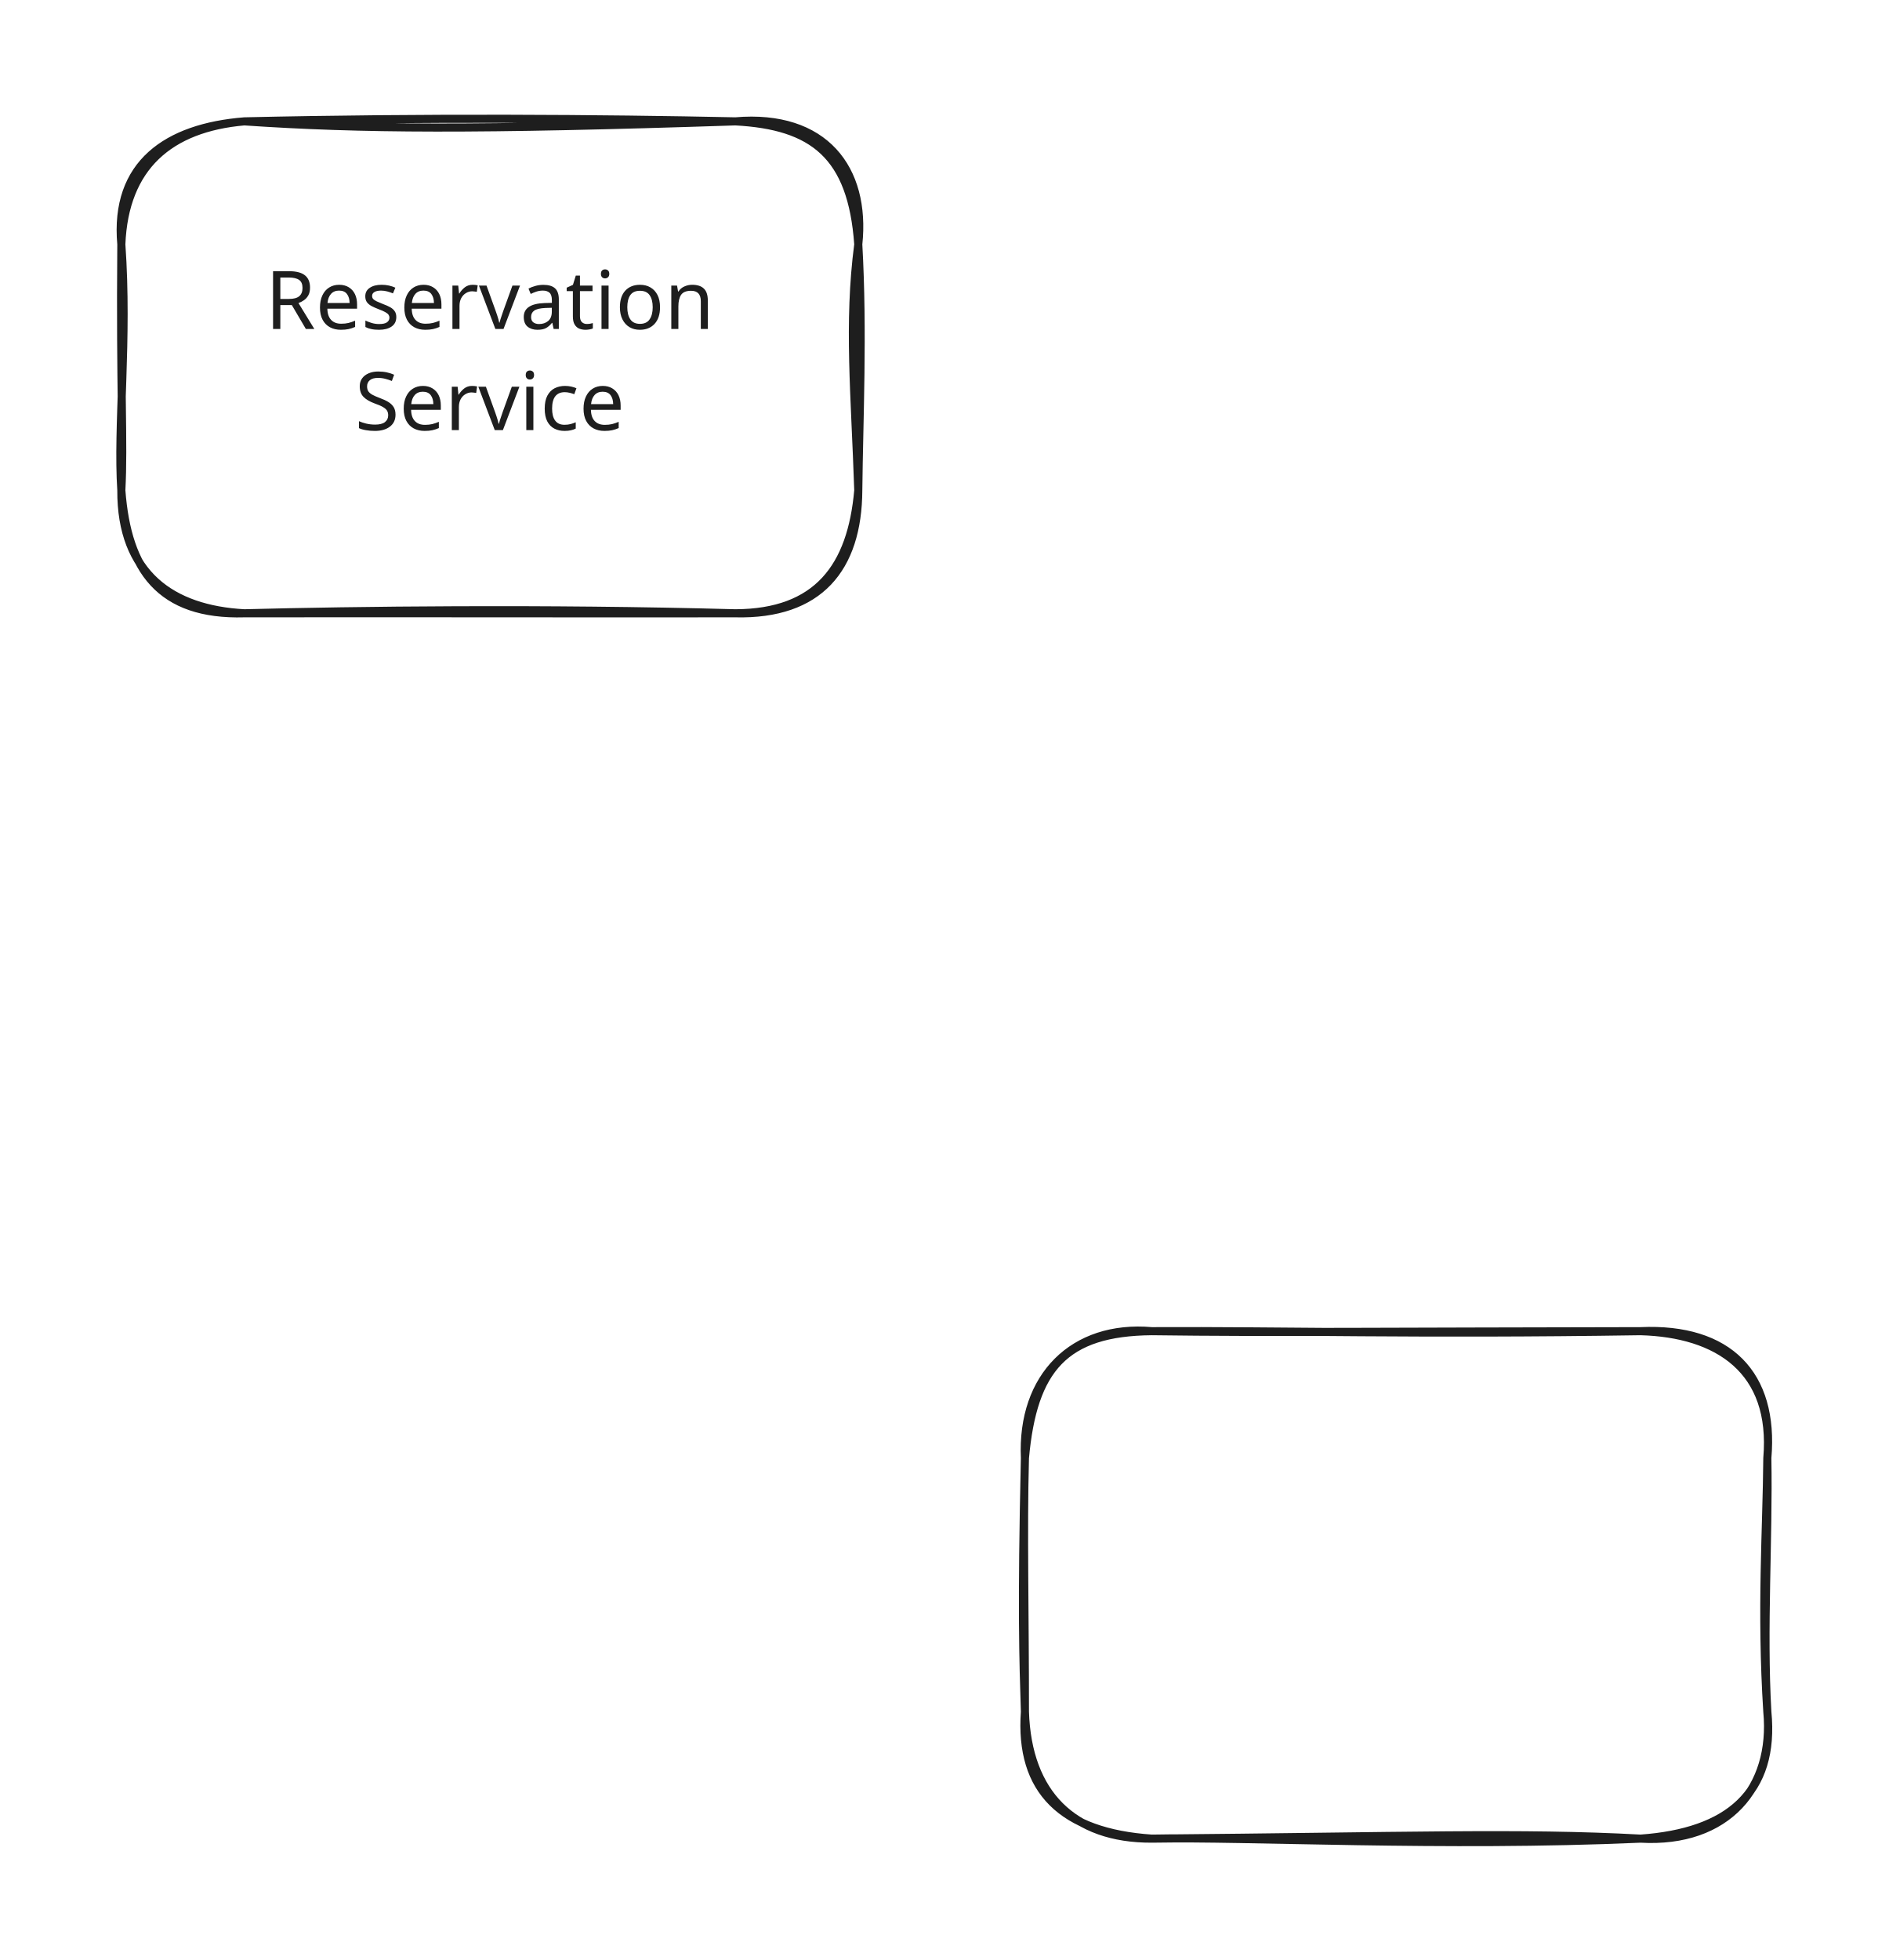
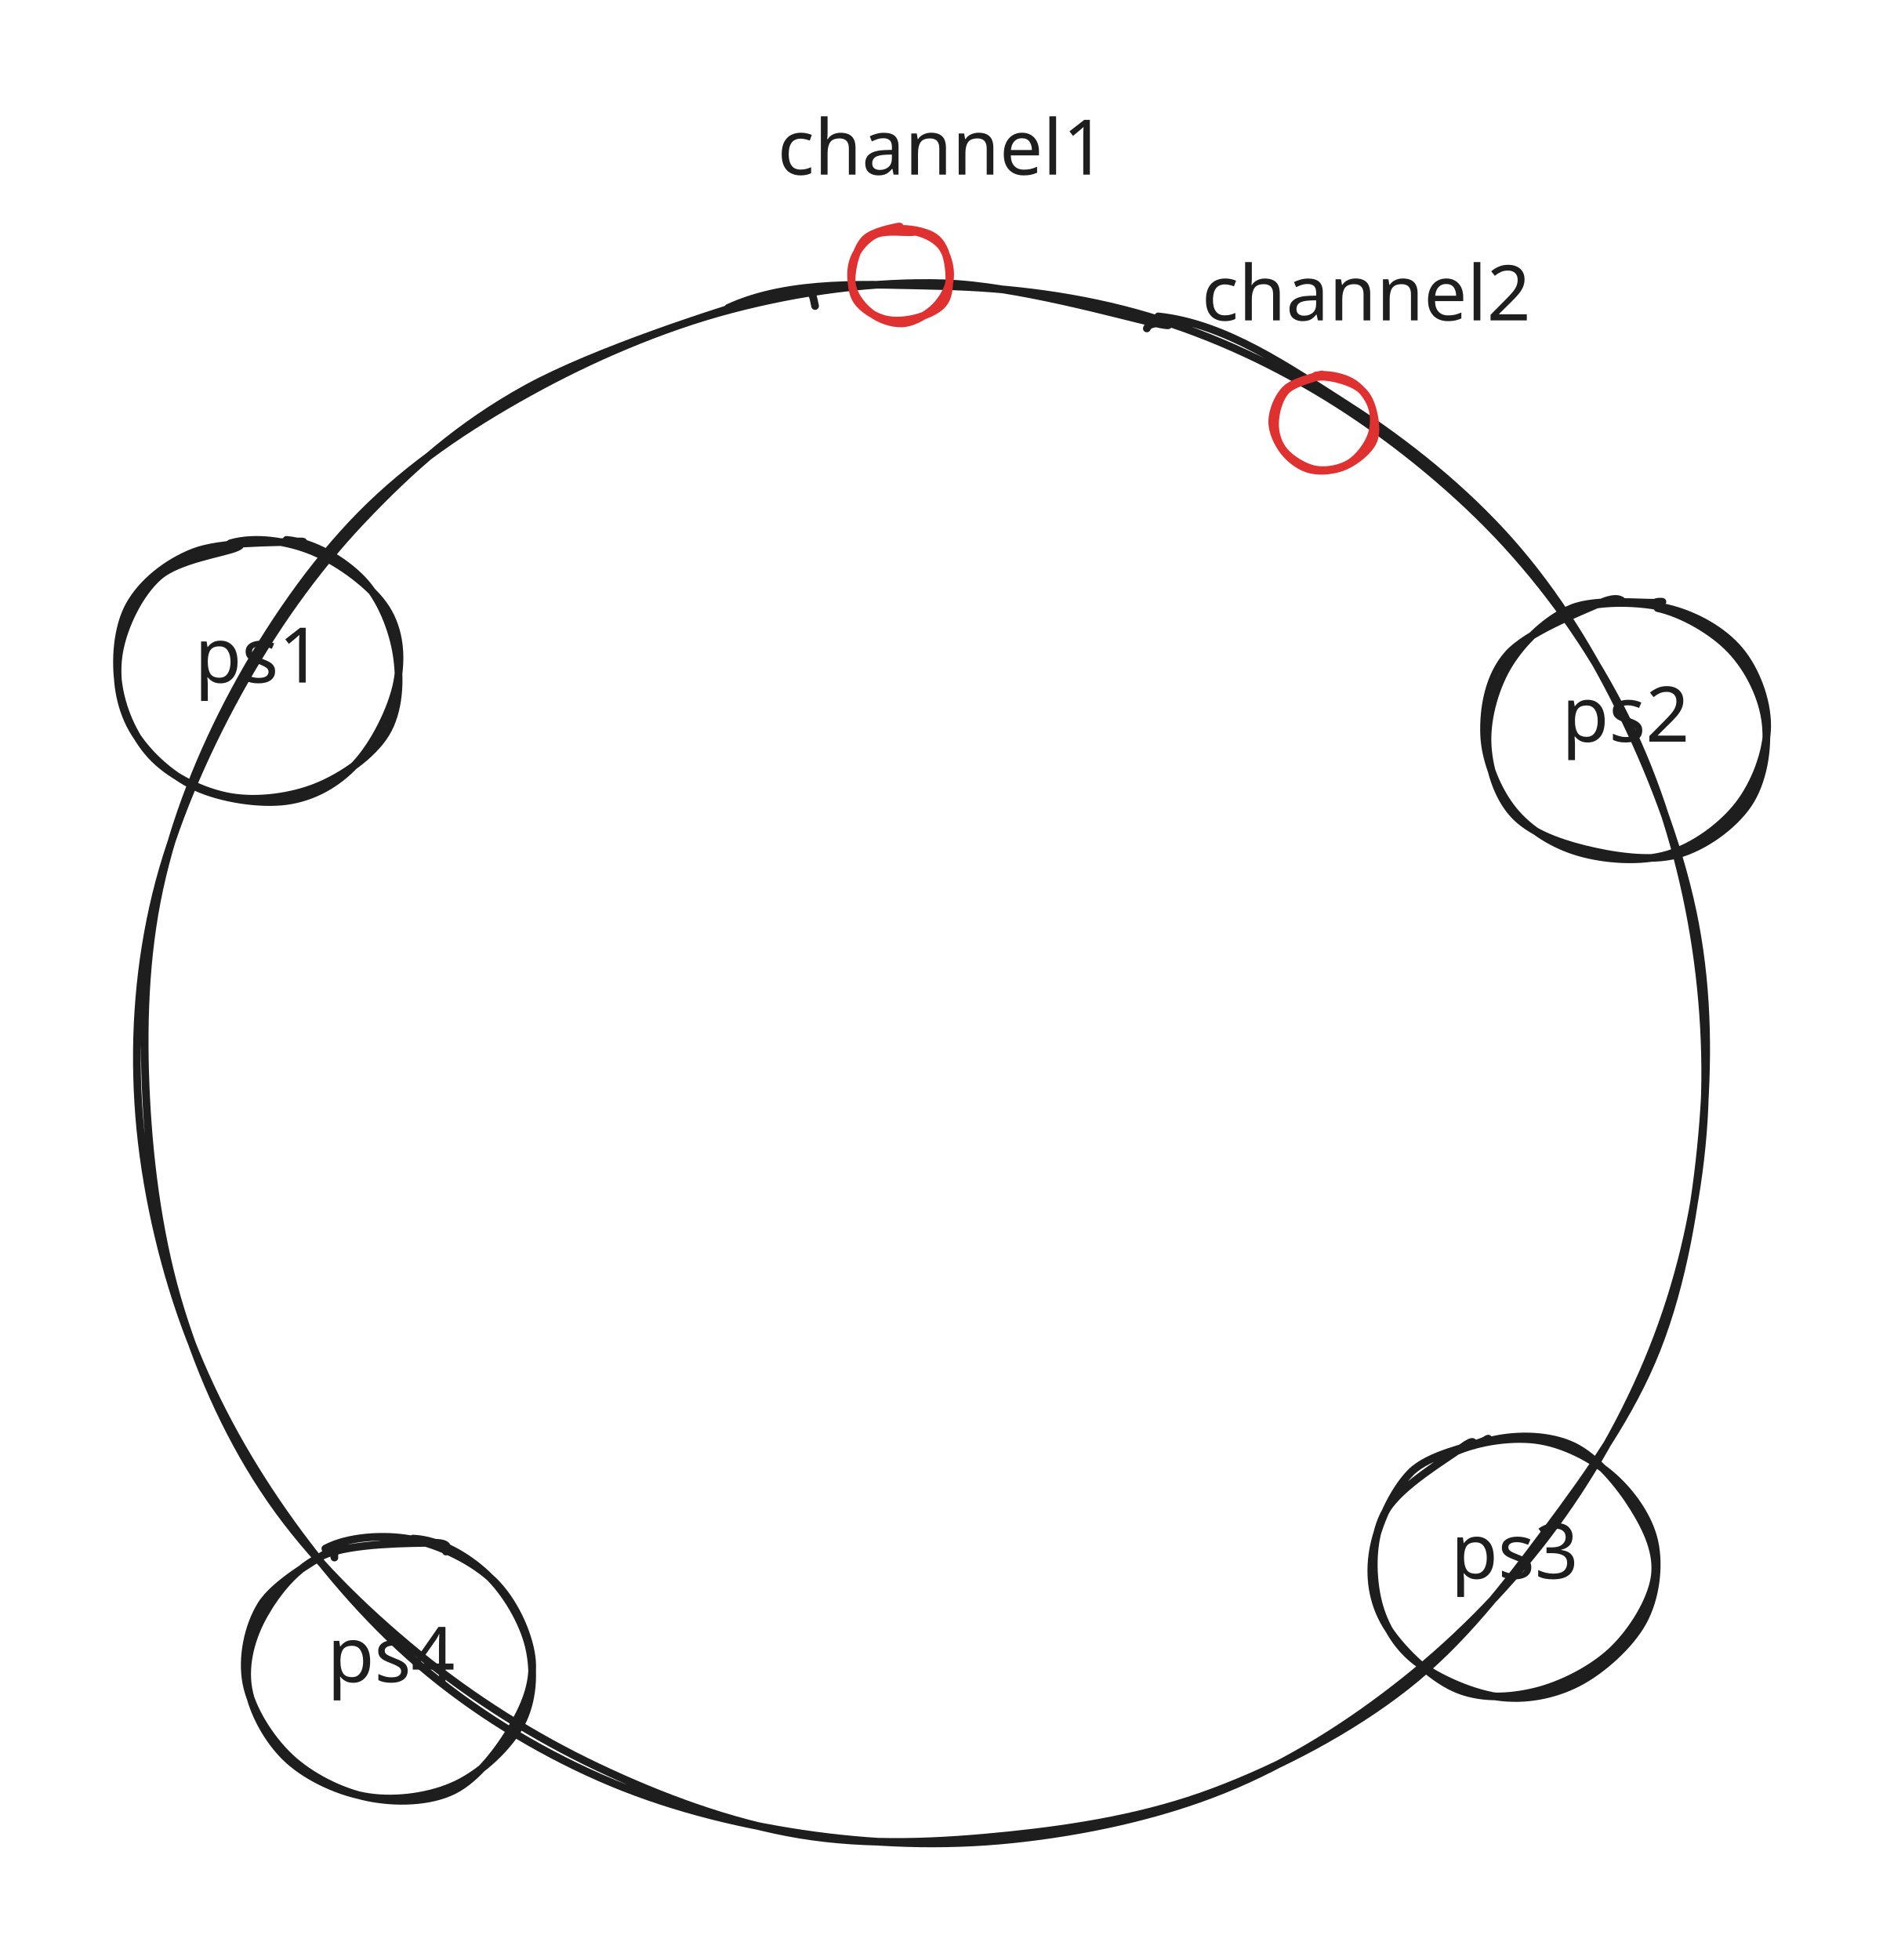
- <svg xmlns="http://www.w3.org/2000/svg" version="1.1" viewBox="0 0 466.973 484.497" width="466.973" height="484.497">
+ <svg xmlns="http://www.w3.org/2000/svg" version="1.1" viewBox="0 0 490.733 510.933" width="490.733" height="510.933">
  
-   eyJ2ZXJzaW9uIjoiMSIsImVuY29kaW5nIjoiYnN0cmluZyIsImNvbXByZXNzZWQiOnRydWUsImVuY29kZWQiOiJ4nM1W207bQFx1MDAxMH3PV0Tua2v25r3wXHUwMDA2XHUwMDE0XG4trSqCXG5NW6HF3jirOHawNzdQ/r1rY3xJIFx1MDAwMomqKFJkz8x6zsyc4/Fdp9t1zHKinN2uo1x1MDAxNr6MdJDKufM+t89Umukkti5U3GfJNPWLyKExk2x3Z0dOJm6ozXWSjFxcP1x1MDAxOd9cdTAwMWZTkVx1MDAxYavYZDbwl73vdu+K/0aiVPlGxmGkilx1MDAwM4WrzoXxuvFbXHUwMDEyXHUwMDE3aSEmnFx1MDAxMSoqv84+2mRGXHUwMDA11jmQUaZqT25yzs9cdTAwMDZcdTAwMWFe9tGXs/F06V/8PL35MTN1zoGOop5ZRlx1MDAwNaYssaXXvsykyUhd6MBcZlx1MDAxZupv2J86lSbTcFx1MDAxOKssr1x1MDAxZFbWZFwifW2WuVxygMp634Ddbm1Z2DvKkFx1MDAwYlx1MDAwMOXYXHUwMDEzmHmVa1k0XHUwMDA2uVx1MDAxMFxuSFx1MDAwMEXeXHUwMDFhoIMkStJcdTAwMWPQO6jyX1xy6Vr6o9DiioMqxqQyziYytUOq4+ZlqZAjXHUwMDE3baZcdTAwMTkqXHUwMDFkXHUwMDBlTe5H0PVcdTAwMDSlTFDeXHUwMDAwmKliXG5cYnJOXGJcdTAwMDOscuS5JydBwYY/detTOVYn+Yl4XHUwMDFhRc3+xUHZv1x1MDAwN9bUvMGlZVVcdTAwMTeXx1x1MDAxZq7zrcm5XHUwMDE274xa1Fx1MDAxNTd4MlxidW9+OKCXXHUwMDFmTlx1MDAxN1x1MDAwMbvKXHUwMDBl/E8n3KniVuVVXHJ/Olx05D3tIFx1MDAwM9xOlUJcdTAwMGUxr/yRjkfrtUWJP6qZ2mlcdTAwMTSyoY9cdTAwMTbOplxm4ZPSXHUwMDAwkHJcbojAz1x1MDAxNsfjRb9pcTBcdTAwMDBcXFx1MDAwNpFlXHUwMDE4J5xixNv6oMxcdTAwMTWQXHUwMDExXHUwMDBlSJuar61cdTAwMTBEXFwmXHUwMDA0XHUwMDE3XHUwMDE0XHUwMDExgDBpzL1SiVx1MDAwN9aVgVx1MDAxOcVcZvJXXHUwMDEwRsuxoYBtJEVcYlx1MDAwM/FcdTAwMDKS1qiS2PT0bT5cdTAwMTFcdTAwMDRa1iM51tGyNdGCvbaJZypT6UxcdTAwMWFL0+7vuGevtd9oe1x1MDAxZbZcdTAwMTfpMCe241v4Km1x3mi7jaqAsVx1MDAwZYLmvvBtbqljlZ48502fpDrUsYzOXHUwMDFmgbZcdTAwMDHM9kVcdTAwMWRXrzu38Vx1MDAxMryWmcq91k7wVlx1MDAwNW/fcGzd+CBjOydcdTAwMGZcYvCCXHUwMDE1tz+9/f6V9/ePjq6Sz8dg1r/pXHUwMDFm771tXHUwMDE1c+G5XHUwMDA0XG5hd8XahqNcdTAwMTi6kFHmMVx1MDAwZf/pisOu51x0j1x1MDAwMVxmXHUwMDFmX3FcdTAwMTYgXHUwMDE2xGu5S1x1MDAxZENcYlx0pYCz/7XitlxunFx1MDAxM4abRH7WXHUwMDE26pSrzbGfcz1jXHUwMDFmWUGzpemgXHUwMDE0fv1cdTAwMThnptV8f3vTO2VccjlcdTAwMDNVUeuqs/pcdTAwMGKmmKSaIn0=
+   eyJ2ZXJzaW9uIjoiMSIsImVuY29kaW5nIjoiYnN0cmluZyIsImNvbXByZXNzZWQiOnRydWUsImVuY29kZWQiOiJ4nN1abVfaSFx1MDAxNP7ur/CwX7fTeX/pN98qularUqzu2eOJXHUwMDEwIVx1MDAxYZJIglxiPf73vUkpSYAgVsDsllx1MDAxZU+dmXTm3nme+9x7yY+Nzc1KNFxi7MqnzYr91LBcXKfZtfqVP+PxR7tcdTAwMWI6vlx1MDAwN1M0+T30e91GsrJcdTAwMWRFQfjp40crXGJQy4lufP9cdTAwMWU1/M7Px2zX7theXHUwMDE0wsK/4ffNzVx1MDAxZsnP7Eau61x1MDAwNKGdLE8m0p1cYlx1MDAxNpOjx76X7GqEXHUwMDEykmllxlx1MDAwYpxwXHUwMDE3NovsJszeWm5opzPxUOWudts6vKh2Tvukttus1o5o70uY7nrruO55NHCTM4U+mJ7OhVHXv7cvnGbU/mV/Zrzoqa7fa7U9O4xtJ+NRP7BcdTAwMWFONEisw+NRy2sl/0c68lx1MDAxNK/gnCEmXGZTqVx1MDAxZuInmWbIYEnFxEl2fNfvxif5g9jxJz3LjdW4b8GBvOZ4TdS1vDCwunA76br+yEbFXHUwMDExw1Ly3CZt22m1I5iVXG6B66VcdTAwMTGMZM9gJ75nmlxuzFxyZuOJeOPgoJlg4J/U4V2rY1x1MDAxZsRPeD3XzXrNa4689lx1MDAwYispWuho5Dm1LF6/N4myLNJyaIvsp9TcXGY69nuPNXF0dFx1MDAxMl1+03fy5qYtn053KuN1z6N/pcfvXHUwMDA1Tesn2IjCmmljKFx1MDAwMZeN513Hu5+0zfVcdTAwMWL3KT43MoZMsVwid85cZiVcdTAwMTQtYoRSWFx1MDAxMcHM4oyYbXPJXHUwMDE5IVx1MDAxOaKSMIFcdJirXHUwMDA1y1x1MDAxMYNjgajiJvlQblxiX1x1MDAxOUNcdTAwMThHRlx1MDAxOCNxjp1jikzzglD4XHUwMDE4zrh4OzFyXHUwMDEzU1xmWCZI01P5XnTuXGZcdTAwMTNcdTAwMTLi3Ohnq+O4g9yVJuhcdTAwMDVcdTAwMGZcdTAwMDYhreRcdTAwMDa3XFynXHUwMDE1w7jSgMPa3Vx1MDAxY8IjXHUwMDA3XHUwMDE0Z7yg4zSbbuZ+XHUwMDFhsJPleHb3YJFo7nedluNZbm3WQcBqu/rrolxiylxc1Y1cdTAwMTXa8Ww8rufyc45qUayLOEq0XHUwMDE0XHUwMDEwVrFWXHUwMDBik/Thw56+aPT2L3snXHUwMDBmw13eXHUwMDBle9cnXHUwMDFmSk5SrCUyXGZoXG5cZp2ULqlcdTAwMTE3TFxuyniWOCVcdTAwMTIwwlx1MDAwNTzHlVpcdTAwMDJR16hgtepJLfjOvlWdxmm9zlx1MDAxZYf9g8HX1ylcdTAwMThmLJNxrUjBiGJF9Fx1MDAxMExSo7RkXHUwMDBis2O20eVmXHUwMDA3/EGUc6E1XHUwMDAzrcKY5lx0olxy0pIyQTRTxqxSwqhEXHUwMDA08lx1MDAwNam1olhh4MJcIjrGtVRcdTAwMDJUZFx0+d3vy9hrkfpWXHUwMDE5IyuSsVx1MDAxN6L7tIyRtcmYKaQpI4oqKnXqqJdoet4/27nuyZ2hZ9q3R6f1i89Pnd2S01x1MDAxNFx1MDAxMjskgIZcIqsgXHRDMUFCUSrFKiswjlx1MDAxNYJYOLH/mJcgbEhcdTAwMTMyJaMjXHTDUmnIN+l7SdhcdTAwMWPuavgreFx1MDAxNsVvUZk5XHUwMDAw1rhcYsBcdTAwMTRzRokgavE0zHxoX/a3t4723Ui1bW22euf9XslcdTAwMTFMXHUwMDE15FqSgITgSVxmU61cdTAwMTDBnEM9oOdkYTaIXHUwMDAyI29SXHUwMDE4XHUwMDA2OiZcbmqkWTnaOFx0UyA0nGTK2f8pgovyJFlcYl8hNMNcdTAwMTCCXHUwMDE3j7/+gNLTs8vWwfF+eCzuznj3antQdvRcboMk1WZcdTAwMWG7QiEuyERxsfRcdTAwMDJcdTAwMDKiP9T3XHUwMDEwJDRNYv1cIrlcdTAwMTGRQDpcZouXgNrfTo5eXHLPtyVHjbblebZblCG59m00Jz+K/KAoOcqdeDJcdTAwMTOa3nXF6Vx1MDAxMCGFnTdcIlxmXGIugVi5MCGjv+SVPOxcdTAwMGa7XHUwMDBm9K5cblx1MDAwNVx1MDAwMa11XHUwMDBlZclcdFx1MDAxOVcmXHUwMDEwrqFQUEYyqFx1MDAwMvJZXHUwMDExXHUwMDE14HPCJddzXHUwMDBi+3eUXHUwMDE0pYxmXFyJMkqK4ZKZLJZXISmm8OtcdTAwMTS4VaVcdTAwMTjTi1fen1uHzm3rrF+7vpBDrVx1MDAxYXI7Oj4rO4JcdTAwMTVGlDFpXHUwMDA0XHUwMDAwQU9cIphcdTAwMWGBOJdcblx1MDAxY7HS1pSmKK7sOdNcXMnZ2f1cZvBcbimMXHUwMDEwUHm/p7JA4Z3x8pqUpaiFvFplWV+/mODCSptQUHJMOFm8ULFqrfvz4683XHUwMDBmUbVcdTAwMWGaXrv9ne7okvOSXHUwMDEzjvh0T3iQZMFcdTAwMTRhYbCmON+rLU+/mML5JKRcXMtI+tbYLz5cYi9cdTAwMWZIQ1xmd7br/lx1MDAxN+96byva087r+sVwtatcdTAwMTctxYvYXHUwMDAxsKFcXGC8eNo12+aSk4NxXHUwMDE0J1UmzjBp5oWHhFx1MDAxZZQhTpXSRFDBjZk811K/72Rxs1hMMnFuOaQow1rz91x1MDAxNC1D4rR0baJcdTAwMTWEbEW94lx1MDAxN1wi+3SvmJVCwuIvdbDJtlwiX2JpcNjfXHUwMDFicnrkXHUwMDA3p5db4flZSM46VslZSihBXHUwMDAyXHUwMDBiPf2yjqRQNlGhlS7tKztEKI1N3Db4TylYp7578t0lQ3F4WL9yb7fF16s6f6WCabFcdTAwMDZcdTAwMDUrJFx1MDAwN9dYaa1cdTAwMTd/ZWe2ySWnXHUwMDA2pyjuRTOhMFx1MDAwNWt5nlx1MDAxZVx1MDAwMiNmOCCQY7xaXHUwMDA1Y0hcdTAwMTBjRCyli7+1YzBARb7zWzuvhelbJYyvSMJeiOzTXHUwMDEyxn9TwjZGtK9YQXBcdTAwMWWBN8eRXHSuz2mOXFySerDy6Nj97fmA2lx1MDAxODE/ZpmdhLrnjed/XHUwMDAxprLBfiJ9
  <defs>
    <style class="style-fonts">
      @font-face {
        font-family: "Virgil";
        src: url("https://unpkg.com/@excalidraw/excalidraw@undefined/dist/excalidraw-assets/Virgil.woff2");
      }
      @font-face {
        font-family: "Cascadia";
        src: url("https://unpkg.com/@excalidraw/excalidraw@undefined/dist/excalidraw-assets/Cascadia.woff2");
      }
      @font-face {
        font-family: "Assistant";
        src: url("https://unpkg.com/@excalidraw/excalidraw@undefined/dist/excalidraw-assets/Assistant-Regular.woff2");
      }
    </style>
  </defs>
-   <rect x="0" y="0" width="466.973" height="484.497" fill="transparent" />
-   <g stroke-linecap="round" transform="translate(30 30) rotate(0 91.10596 60.79834)">
-     <path d="M30.4 0 C59.03 1.95, 87.69 2.13, 151.81 0 M30.4 0 C74.95 -1.01, 118.98 -0.69, 151.81 0 M151.81 0 C173.84 -1.9, 184.2 11.76, 182.21 30.4 M151.81 0 C171.01 1.02, 180.64 8.36, 182.21 30.4 M182.21 30.4 C179.65 50.01, 181.43 67.5, 182.21 91.2 M182.21 30.4 C183.43 52.06, 182.4 73.72, 182.21 91.2 M182.21 91.2 C180.54 110.17, 172.11 121.53, 151.81 121.6 M182.21 91.2 C182.11 110.51, 172.53 122.11, 151.81 121.6 M151.81 121.6 C112.2 121.65, 71.19 121.54, 30.4 121.6 M151.81 121.6 C104.26 120.31, 57.59 120.9, 30.4 121.6 M30.4 121.6 C9.63 122.2, 1.49 111, 0 91.2 M30.4 121.6 C12.43 120.63, -0.11 111.77, 0 91.2 M0 91.2 C-1.03 75.26, 1.67 54.03, 0 30.4 M0 91.2 C0.63 79.17, -0.31 67.22, 0 30.4 M0 30.4 C-1.79 10.44, 11.36 1.51, 30.4 0 M0 30.4 C0.77 11.2, 11.96 1.61, 30.4 0" stroke="#1e1e1e" stroke-width="2" fill="none" />
+   <rect x="0" y="0" width="490.733" height="510.933" fill="transparent" />
+   <g stroke-linecap="round" transform="translate(386.4268 156.4551) rotate(0 37.15332 33.69385)">
+     <path d="M24.08 2.53 C30.64 0.01, 41.3 0.38, 48.45 2.12 C55.61 3.86, 62.72 7.88, 67.03 12.99 C71.33 18.09, 74.31 26.05, 74.28 32.77 C74.25 39.49, 71.16 47.73, 66.84 53.32 C62.52 58.91, 55.28 64.22, 48.36 66.29 C41.44 68.36, 32.02 67.68, 25.31 65.75 C18.6 63.83, 12.24 59.86, 8.1 54.74 C3.96 49.63, 0.73 41.81, 0.49 35.05 C0.24 28.29, 1.61 19.87, 6.63 14.17 C11.64 8.46, 25.55 3.06, 30.58 0.81 C35.62 -1.44, 36.54 0.27, 36.84 0.67 M45.72 2.07 C52.2 3.49, 60.2 8.09, 64.89 13.1 C69.59 18.11, 73.14 25.42, 73.88 32.1 C74.62 38.77, 73.21 47.44, 69.36 53.14 C65.51 58.84, 57.91 64.37, 50.77 66.32 C43.62 68.27, 33.64 66.62, 26.52 64.85 C19.39 63.07, 12.21 60.35, 8.02 55.67 C3.82 51, 1.51 43.36, 1.37 36.82 C1.23 30.28, 3.51 22.21, 7.17 16.43 C10.83 10.64, 16.93 4.73, 23.31 2.1 C29.69 -0.53, 41.81 0.86, 45.43 0.63 C49.06 0.4, 45.21 0.17, 45.05 0.7" stroke="#1e1e1e" stroke-width="2" fill="none" />
  </g>
-   <g transform="translate(58.70601 65.79834) rotate(0 62.39995 25)">
-     <text x="62.4" y="0" font-family="Virgil, Segoe UI Emoji" font-size="20px" fill="#1e1e1e" text-anchor="middle" style="white-space: pre;" direction="ltr" dominant-baseline="text-before-edge">Reservation </text>
-     <text x="62.4" y="25" font-family="Virgil, Segoe UI Emoji" font-size="20px" fill="#1e1e1e" text-anchor="middle" style="white-space: pre;" direction="ltr" dominant-baseline="text-before-edge">Service</text>
+   <g transform="translate(406.3287 177.8238) rotate(0 17.47998 12.5)">
+     <text x="17.48" y="0" font-family="Virgil, Segoe UI Emoji" font-size="20px" fill="#1e1e1e" text-anchor="middle" style="white-space: pre;" direction="ltr" dominant-baseline="text-before-edge">ps2</text>
  </g>
-   <g stroke-linecap="round" transform="translate(253.4131 329.0576) rotate(0 91.77979 62.71973)">
-     <path d="M31.36 0 C60.65 0.39, 91.37 0.08, 152.2 0 M31.36 0 C63.87 -0.17, 96.6 0.85, 152.2 0 M152.2 0 C173.99 -0.99, 185.35 10.7, 183.56 31.36 M152.2 0 C171.3 0.52, 185.42 9.58, 183.56 31.36 M183.56 31.36 C183.43 48.9, 181.94 68.76, 183.56 94.08 M183.56 31.36 C183.92 51.39, 182.39 73.39, 183.56 94.08 M183.56 94.08 C185.52 114.05, 173.97 123.9, 152.2 125.44 M183.56 94.08 C185.33 112.76, 173.65 126.7, 152.2 125.44 M152.2 125.44 C103.21 127.6, 54.74 124.94, 31.36 125.44 M152.2 125.44 C122.79 123.83, 94.03 124.9, 31.36 125.44 M31.36 125.44 C9.2 123.94, -1.42 113.58, 0 94.08 M31.36 125.44 C12.01 125.53, 0.65 114.36, 0 94.08 M0 94.08 C0.02 71.01, -0.49 48.85, 0 31.36 M0 94.08 C-0.4 81.29, -0.86 68.93, 0 31.36 M0 31.36 C-0.92 11.2, 12.02 -1.69, 31.36 0 M0 31.36 C2.01 9.26, 9.81 0.19, 31.36 0" stroke="#1e1e1e" stroke-width="2" fill="none" />
+   <g stroke-linecap="round" transform="translate(30 141.0425) rotate(0 37.15332 33.69385)">
+     <path d="M44.69 -0.31 C51.64 0.24, 59.7 5.03, 64.49 10.04 C69.28 15.05, 72.41 23.09, 73.43 29.77 C74.45 36.44, 74.07 44.4, 70.62 50.11 C67.17 55.81, 59.47 61.22, 52.72 63.99 C45.97 66.75, 37.19 67.91, 30.1 66.71 C23.02 65.5, 15.06 61.55, 10.21 56.76 C5.35 51.96, 2.06 44.63, 0.98 37.95 C-0.09 31.26, 0.5 22.51, 3.76 16.66 C7.02 10.82, 13.44 5.62, 20.55 2.87 C27.65 0.12, 41.75 0.45, 46.37 0.17 C50.99 -0.12, 48.42 0.43, 48.28 1.18 M30.11 0.56 C36.53 -1.28, 44.97 -0.05, 51.72 2.78 C58.48 5.62, 67.02 11.86, 70.65 17.56 C74.28 23.26, 74.82 30.22, 73.5 36.98 C72.17 43.75, 67.5 53.02, 62.72 58.14 C57.94 63.27, 51.78 66.76, 44.81 67.75 C37.85 68.73, 27.64 67.18, 20.92 64.06 C14.2 60.93, 7.8 54.84, 4.49 48.99 C1.19 43.13, -0.08 35.55, 1.06 28.93 C2.21 22.31, 6.23 13.82, 11.35 9.28 C16.46 4.74, 28.68 3.08, 31.74 1.67 C34.8 0.27, 29.8 0.33, 29.69 0.86" stroke="#1e1e1e" stroke-width="2" fill="none" />
+   </g>
+   <g transform="translate(54.31197 162.4112) rotate(0 13.06998 12.5)">
+     <text x="13.07" y="0" font-family="Virgil, Segoe UI Emoji" font-size="20px" fill="#1e1e1e" text-anchor="middle" style="white-space: pre;" direction="ltr" dominant-baseline="text-before-edge">ps1</text>
+   </g>
+   <g stroke-linecap="round" transform="translate(36.60254 74.12109) rotate(0 203.9893 203.4058)">
+     <path d="M153.23 6.13 C169.4 -1.3, 190.19 0.08, 208.41 0.44 C226.63 0.8, 245.26 3.18, 262.54 8.3 C279.83 13.42, 296.5 21.23, 312.12 31.16 C327.73 41.1, 343.64 54.15, 356.21 67.89 C368.78 81.64, 379.52 97.32, 387.54 113.66 C395.56 130, 401.04 147.95, 404.34 165.92 C407.63 183.88, 408.8 203.36, 407.32 221.45 C405.85 239.53, 401.9 257.41, 395.47 274.42 C389.05 291.43, 379.7 308.58, 368.76 323.49 C357.82 338.4, 344.2 352.38, 329.82 363.86 C315.45 375.33, 299.58 385.43, 282.51 392.34 C265.45 399.26, 245.79 403.43, 227.42 405.35 C209.06 407.27, 190.29 406.54, 172.32 403.84 C154.35 401.15, 136.22 396.51, 119.61 389.18 C103.01 381.86, 86.72 371.86, 72.7 359.89 C58.67 347.93, 45.79 332.61, 35.44 317.38 C25.1 302.15, 16.62 285.88, 10.62 268.52 C4.62 251.17, 0.52 231.51, -0.57 213.26 C-1.66 195.02, -0.25 176.87, 4.08 159.07 C8.42 141.27, 16.49 122.74, 25.45 106.47 C34.41 90.2, 45.27 74.7, 57.82 61.47 C70.37 48.25, 83.1 36.81, 100.72 27.11 C118.35 17.41, 151.02 6.85, 163.55 3.27 C176.08 -0.3, 175.07 2.32, 175.89 5.65 M265.35 8.35 C283.01 10.24, 299.41 21.72, 314.71 31.51 C330.01 41.3, 345.15 53.52, 357.16 67.09 C369.16 80.67, 378.74 96.33, 386.77 112.95 C394.8 129.57, 401.93 148.7, 405.33 166.82 C408.73 184.94, 408.81 203.21, 407.15 221.66 C405.49 240.11, 402.13 260.3, 395.36 277.5 C388.59 294.7, 377.45 310.17, 366.55 324.83 C355.64 339.5, 344.38 354.13, 329.91 365.49 C315.45 376.85, 297 386.52, 279.76 392.99 C262.52 399.45, 244.45 402.44, 226.47 404.3 C208.5 406.16, 189.77 407.09, 171.9 404.13 C154.03 401.17, 135.82 394.39, 119.25 386.53 C102.68 378.68, 86.66 368.59, 72.45 356.99 C58.25 345.38, 44.36 331.81, 34.04 316.9 C23.72 301.98, 15.97 284.95, 10.55 267.5 C5.13 250.05, 2.44 230.55, 1.51 212.2 C0.58 193.86, 1.12 175.15, 4.98 157.42 C8.83 139.68, 15.88 122.03, 24.63 105.8 C33.39 89.58, 44.74 72.99, 57.5 60.06 C70.27 47.14, 85.17 37.16, 101.24 28.24 C117.32 19.32, 135.9 11.29, 153.97 6.54 C172.05 1.79, 191.32 -0.86, 209.71 -0.27 C228.1 0.32, 255.53 8.12, 264.31 10.08 C273.09 12.04, 263.67 8.35, 262.38 11.5" stroke="#1e1e1e" stroke-width="2" fill="none" />
+   </g>
+   <g stroke-linecap="round" transform="translate(221.5293 59.65332) rotate(0 13.15918 12.15332)">
+     <path d="M16.4 0.65 C19.04 0.99, 22.19 2.44, 23.82 4.47 C25.44 6.5, 26.4 10.2, 26.15 12.84 C25.89 15.47, 24.23 18.34, 22.29 20.3 C20.34 22.25, 17.12 24.19, 14.48 24.57 C11.84 24.96, 8.7 23.99, 6.45 22.58 C4.21 21.17, 1.92 18.58, 1.02 16.11 C0.12 13.64, 0.11 10.22, 1.08 7.78 C2.04 5.33, 4.28 2.59, 6.8 1.44 C9.32 0.29, 14.42 1.01, 16.22 0.87 C18.01 0.73, 17.54 0.54, 17.57 0.6 M12.36 0.08 C15.04 -0.25, 19.75 0.58, 21.96 2.06 C24.17 3.54, 25.12 6.19, 25.62 8.95 C26.12 11.7, 26.24 16.26, 24.96 18.62 C23.69 20.97, 20.64 22.25, 17.99 23.06 C15.33 23.88, 11.71 24.24, 9.03 23.53 C6.35 22.81, 3.3 20.86, 1.9 18.79 C0.5 16.72, 0.28 13.8, 0.64 11.1 C1 8.4, 2.07 4.55, 4.06 2.61 C6.05 0.66, 11.23 -0.27, 12.59 -0.57 C13.95 -0.87, 12.13 0.45, 12.21 0.79" stroke="#e03131" stroke-width="2" fill="none" />
+   </g>
+   <g transform="translate(202.6963 30) rotate(0 36.77998 12.5)">
+     <text x="0" y="0" font-family="Virgil, Segoe UI Emoji" font-size="20px" fill="#1e1e1e" text-anchor="start" style="white-space: pre;" direction="ltr" dominant-baseline="text-before-edge">channel1</text>
+   </g>
+   <g stroke-linecap="round" transform="translate(332.1341 97.80029) rotate(0 13.15918 12.15332)">
+     <path d="M10.9 0.09 C13.65 -0.45, 17.63 0.35, 20.05 1.66 C22.46 2.97, 24.52 5.56, 25.39 7.95 C26.26 10.34, 26.23 13.48, 25.26 15.99 C24.29 18.51, 21.99 21.58, 19.57 23.02 C17.15 24.45, 13.53 25.11, 10.73 24.59 C7.92 24.07, 4.5 21.92, 2.75 19.9 C1.01 17.87, 0.2 15.09, 0.27 12.45 C0.33 9.81, 1.28 6.07, 3.15 4.05 C5.01 2.03, 9.91 0.98, 11.45 0.32 C12.99 -0.33, 12.4 -0.11, 12.39 0.13 M11.34 0.49 C14.07 0.09, 18.58 1.33, 20.92 2.57 C23.26 3.8, 24.54 5.5, 25.37 7.92 C26.2 10.34, 27.02 14.48, 25.92 17.09 C24.81 19.7, 21.46 22.34, 18.74 23.6 C16.02 24.86, 12.3 25.25, 9.61 24.64 C6.93 24.03, 4.32 22.08, 2.64 19.96 C0.96 17.85, -0.53 14.66, -0.46 11.94 C-0.39 9.23, 1.03 5.65, 3.07 3.66 C5.1 1.67, 10.18 0.55, 11.73 0.01 C13.28 -0.54, 12.42 0.11, 12.36 0.41" stroke="#e03131" stroke-width="2" fill="none" />
+   </g>
+   <g transform="translate(313.3011 67.99561) rotate(0 41.18997 12.5)">
+     <text x="0" y="0" font-family="Virgil, Segoe UI Emoji" font-size="20px" fill="#1e1e1e" text-anchor="start" style="white-space: pre;" direction="ltr" dominant-baseline="text-before-edge">channel2</text>
+   </g>
+   <g stroke-linecap="round" transform="translate(357.5039 374.6079) rotate(0 37.15332 33.69385)">
+     <path d="M20.28 4.62 C26.37 1.4, 35.85 -0.13, 42.92 0.76 C49.98 1.66, 57.53 5.56, 62.68 10 C67.83 14.43, 72.46 21.01, 73.82 27.36 C75.18 33.71, 74.18 41.97, 70.85 48.09 C67.52 54.21, 60.2 60.82, 53.85 64.08 C47.49 67.35, 39.92 68.75, 32.71 67.68 C25.5 66.6, 15.82 62.17, 10.58 57.65 C5.34 53.12, 2.38 46.95, 1.27 40.52 C0.16 34.08, 0.23 25.3, 3.93 19.02 C7.63 12.75, 19.67 5.64, 23.46 2.84 C27.26 0.03, 26.6 1.74, 26.69 2.2 M31.36 0.84 C38.04 -0.72, 46.47 -0.59, 52.64 2.34 C58.8 5.27, 64.81 12.71, 68.35 18.4 C71.89 24.09, 74.78 30.28, 73.87 36.48 C72.96 42.67, 68.09 50.6, 62.88 55.58 C57.67 60.56, 49.49 64.72, 42.63 66.36 C35.77 68.01, 28.19 68.35, 21.72 65.45 C15.25 62.55, 7.34 54.92, 3.8 48.96 C0.25 43.01, -0.66 36.34, 0.43 29.71 C1.52 23.08, 5.59 13.95, 10.33 9.19 C15.08 4.44, 25.68 2.53, 28.91 1.18 C32.15 -0.17, 29.38 0.55, 29.74 1.08" stroke="#1e1e1e" stroke-width="2" fill="none" />
+   </g>
+   <g transform="translate(377.7159 395.9766) rotate(0 17.16998 12.5)">
+     <text x="17.17" y="0" font-family="Virgil, Segoe UI Emoji" font-size="20px" fill="#1e1e1e" text-anchor="middle" style="white-space: pre;" direction="ltr" dominant-baseline="text-before-edge">ps3</text>
+   </g>
+   <g stroke-linecap="round" transform="translate(64.57324 401.5747) rotate(0 37.15332 33.69385)">
+     <path d="M43.11 -0.5 C49.93 -0.2, 57.2 4.04, 62.25 8.76 C67.29 13.49, 71.85 21.32, 73.35 27.83 C74.85 34.35, 74.39 41.91, 71.24 47.86 C68.1 53.81, 61.09 60.36, 54.49 63.54 C47.9 66.71, 38.97 67.95, 31.66 66.9 C24.36 65.85, 15.91 61.99, 10.66 57.24 C5.4 52.5, 1.21 44.76, 0.15 38.43 C-0.91 32.11, 1.01 25.08, 4.31 19.31 C7.61 13.53, 12.68 6.88, 19.95 3.76 C27.22 0.64, 42.64 0.73, 47.93 0.59 C53.22 0.44, 51.92 2.31, 51.69 2.89 M20.24 2.12 C25.86 -0.95, 35.44 -1.68, 42.76 -0.28 C50.08 1.13, 58.94 5.49, 64.15 10.57 C69.36 15.66, 73.15 23.98, 74 30.25 C74.85 36.53, 72.6 42.41, 69.22 48.23 C65.84 54.05, 60.01 62.04, 53.7 65.16 C47.4 68.29, 38.5 68.42, 31.39 66.98 C24.29 65.55, 16.35 61.51, 11.06 56.55 C5.77 51.58, 0.91 43.81, -0.35 37.18 C-1.61 30.56, 0.02 22.46, 3.49 16.8 C6.97 11.15, 17.34 5.32, 20.53 3.26 C23.71 1.21, 22.31 4.01, 22.61 4.45" stroke="#1e1e1e" stroke-width="2" fill="none" />
+   </g>
+   <g transform="translate(85.19522 422.9434) rotate(0 16.75998 12.5)">
+     <text x="16.76" y="0" font-family="Virgil, Segoe UI Emoji" font-size="20px" fill="#1e1e1e" text-anchor="middle" style="white-space: pre;" direction="ltr" dominant-baseline="text-before-edge">ps4</text>
  </g>
</svg>
